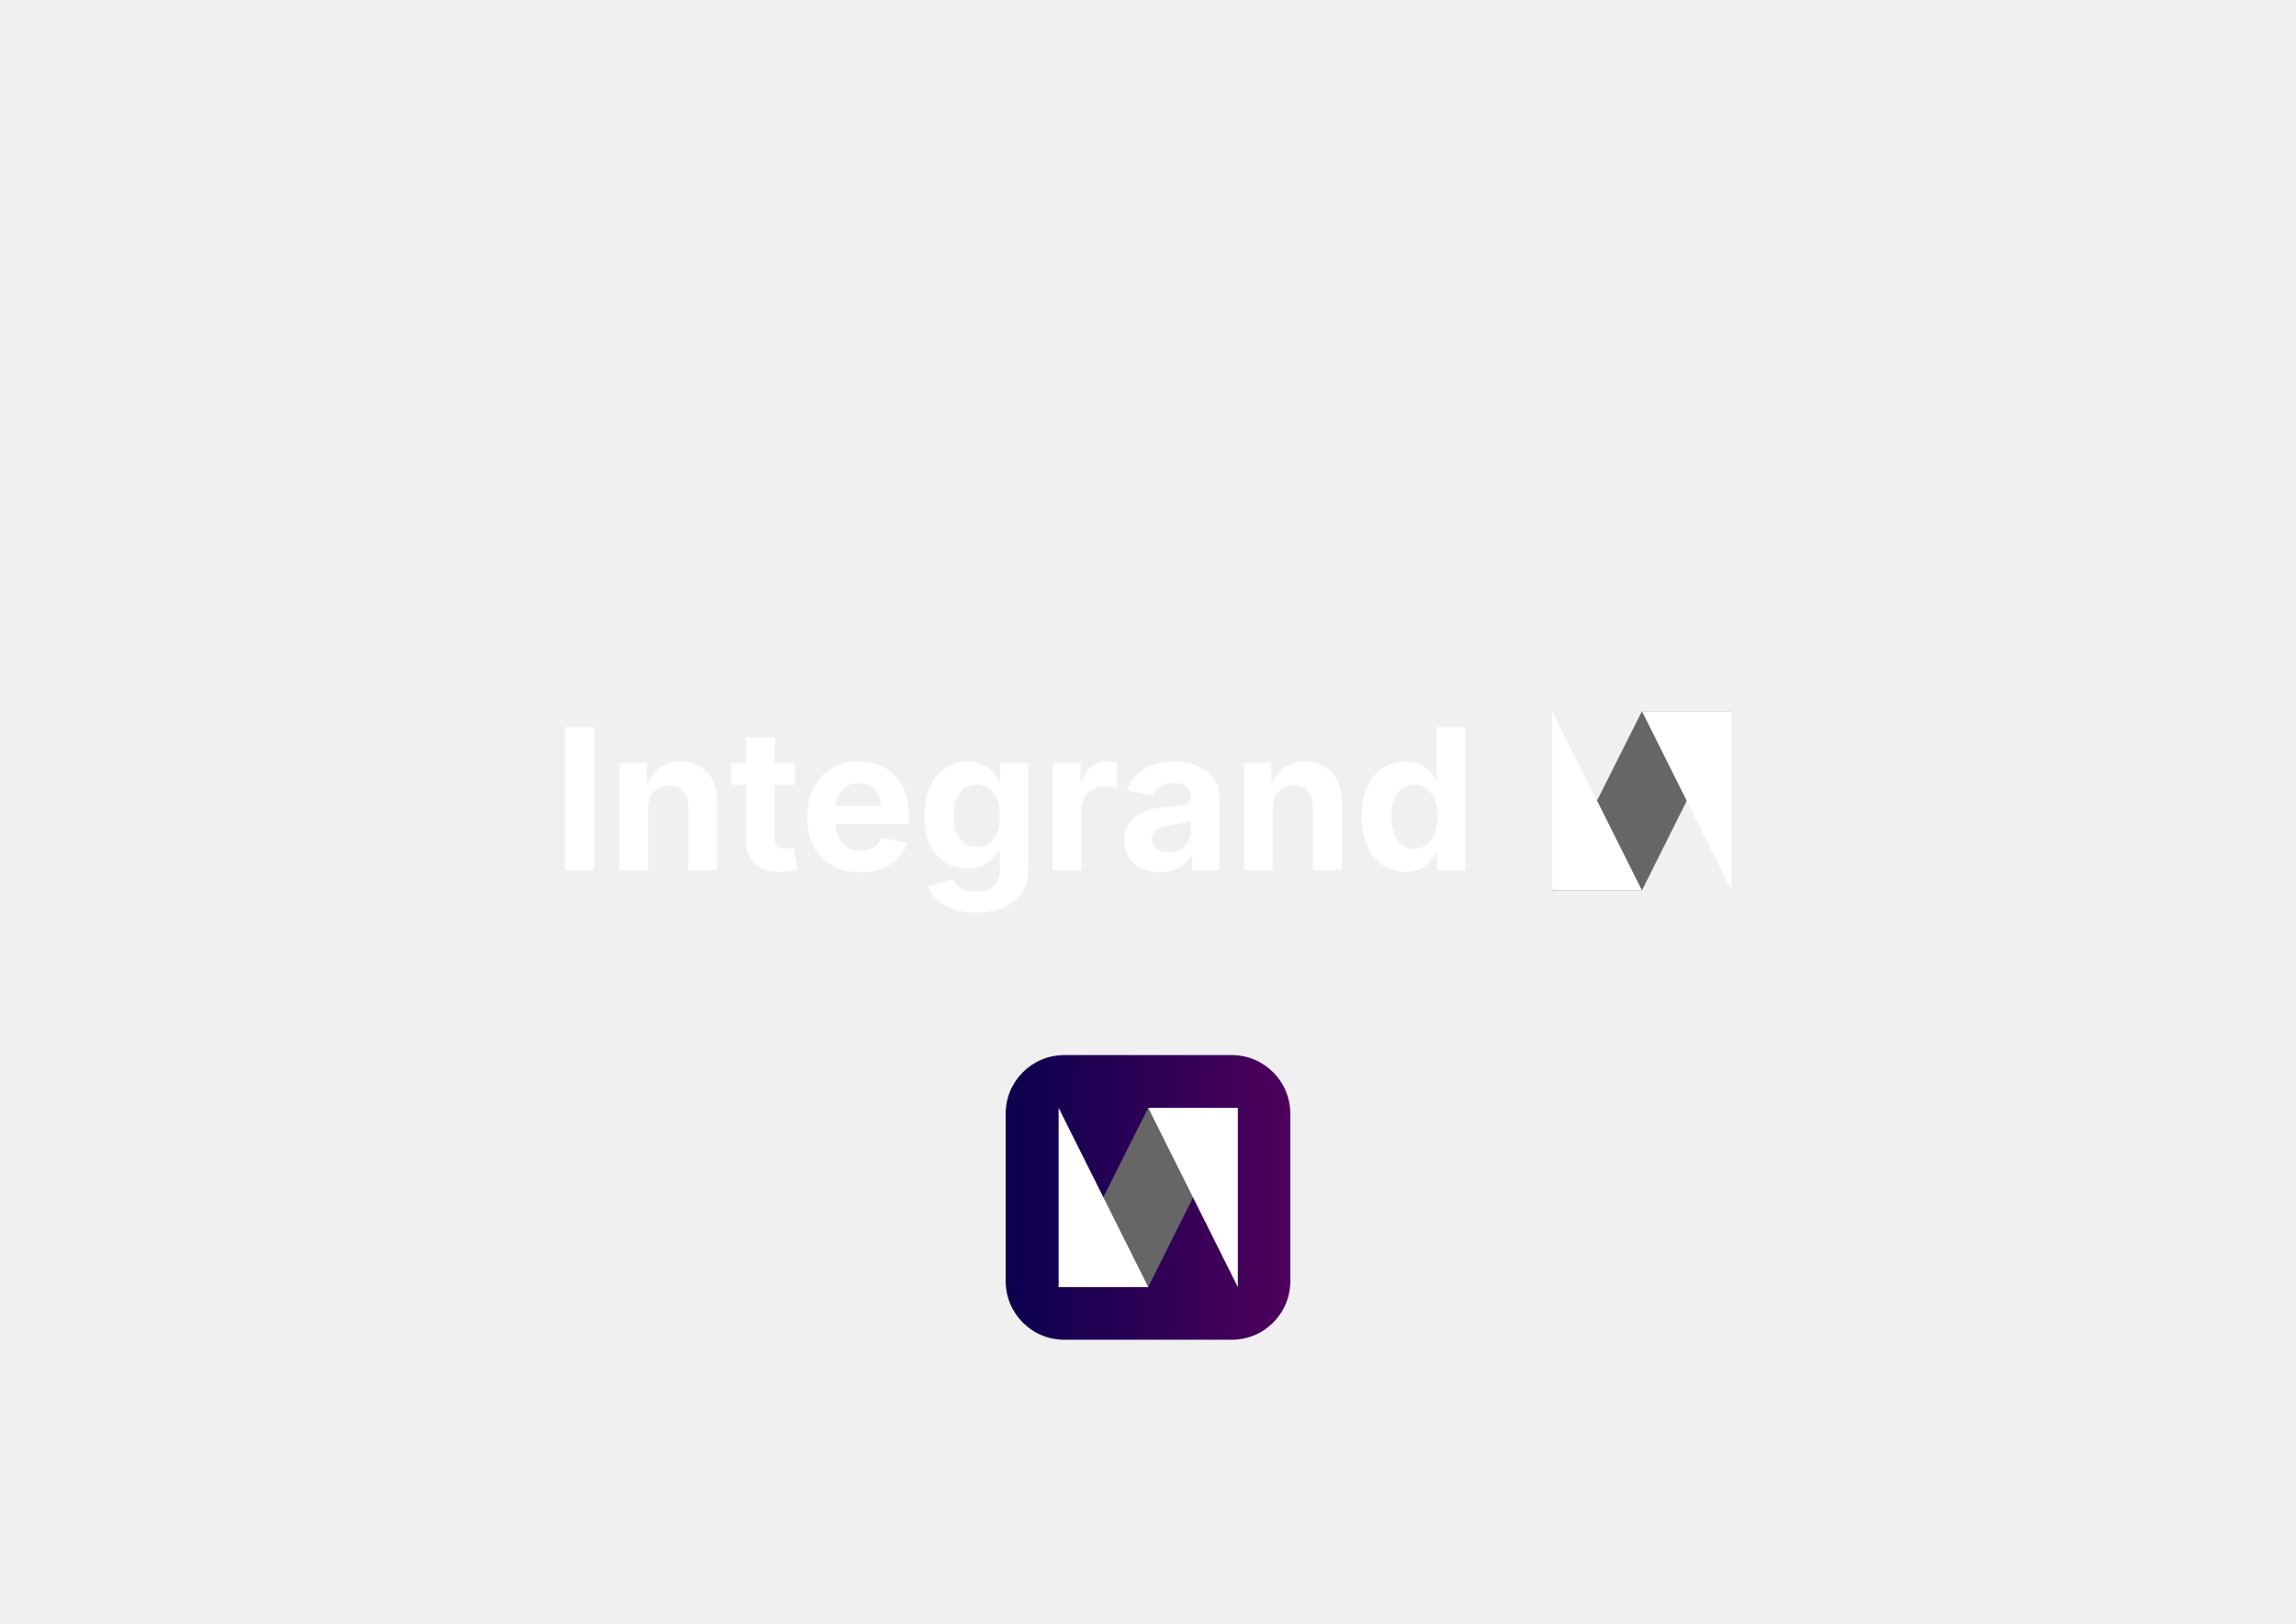
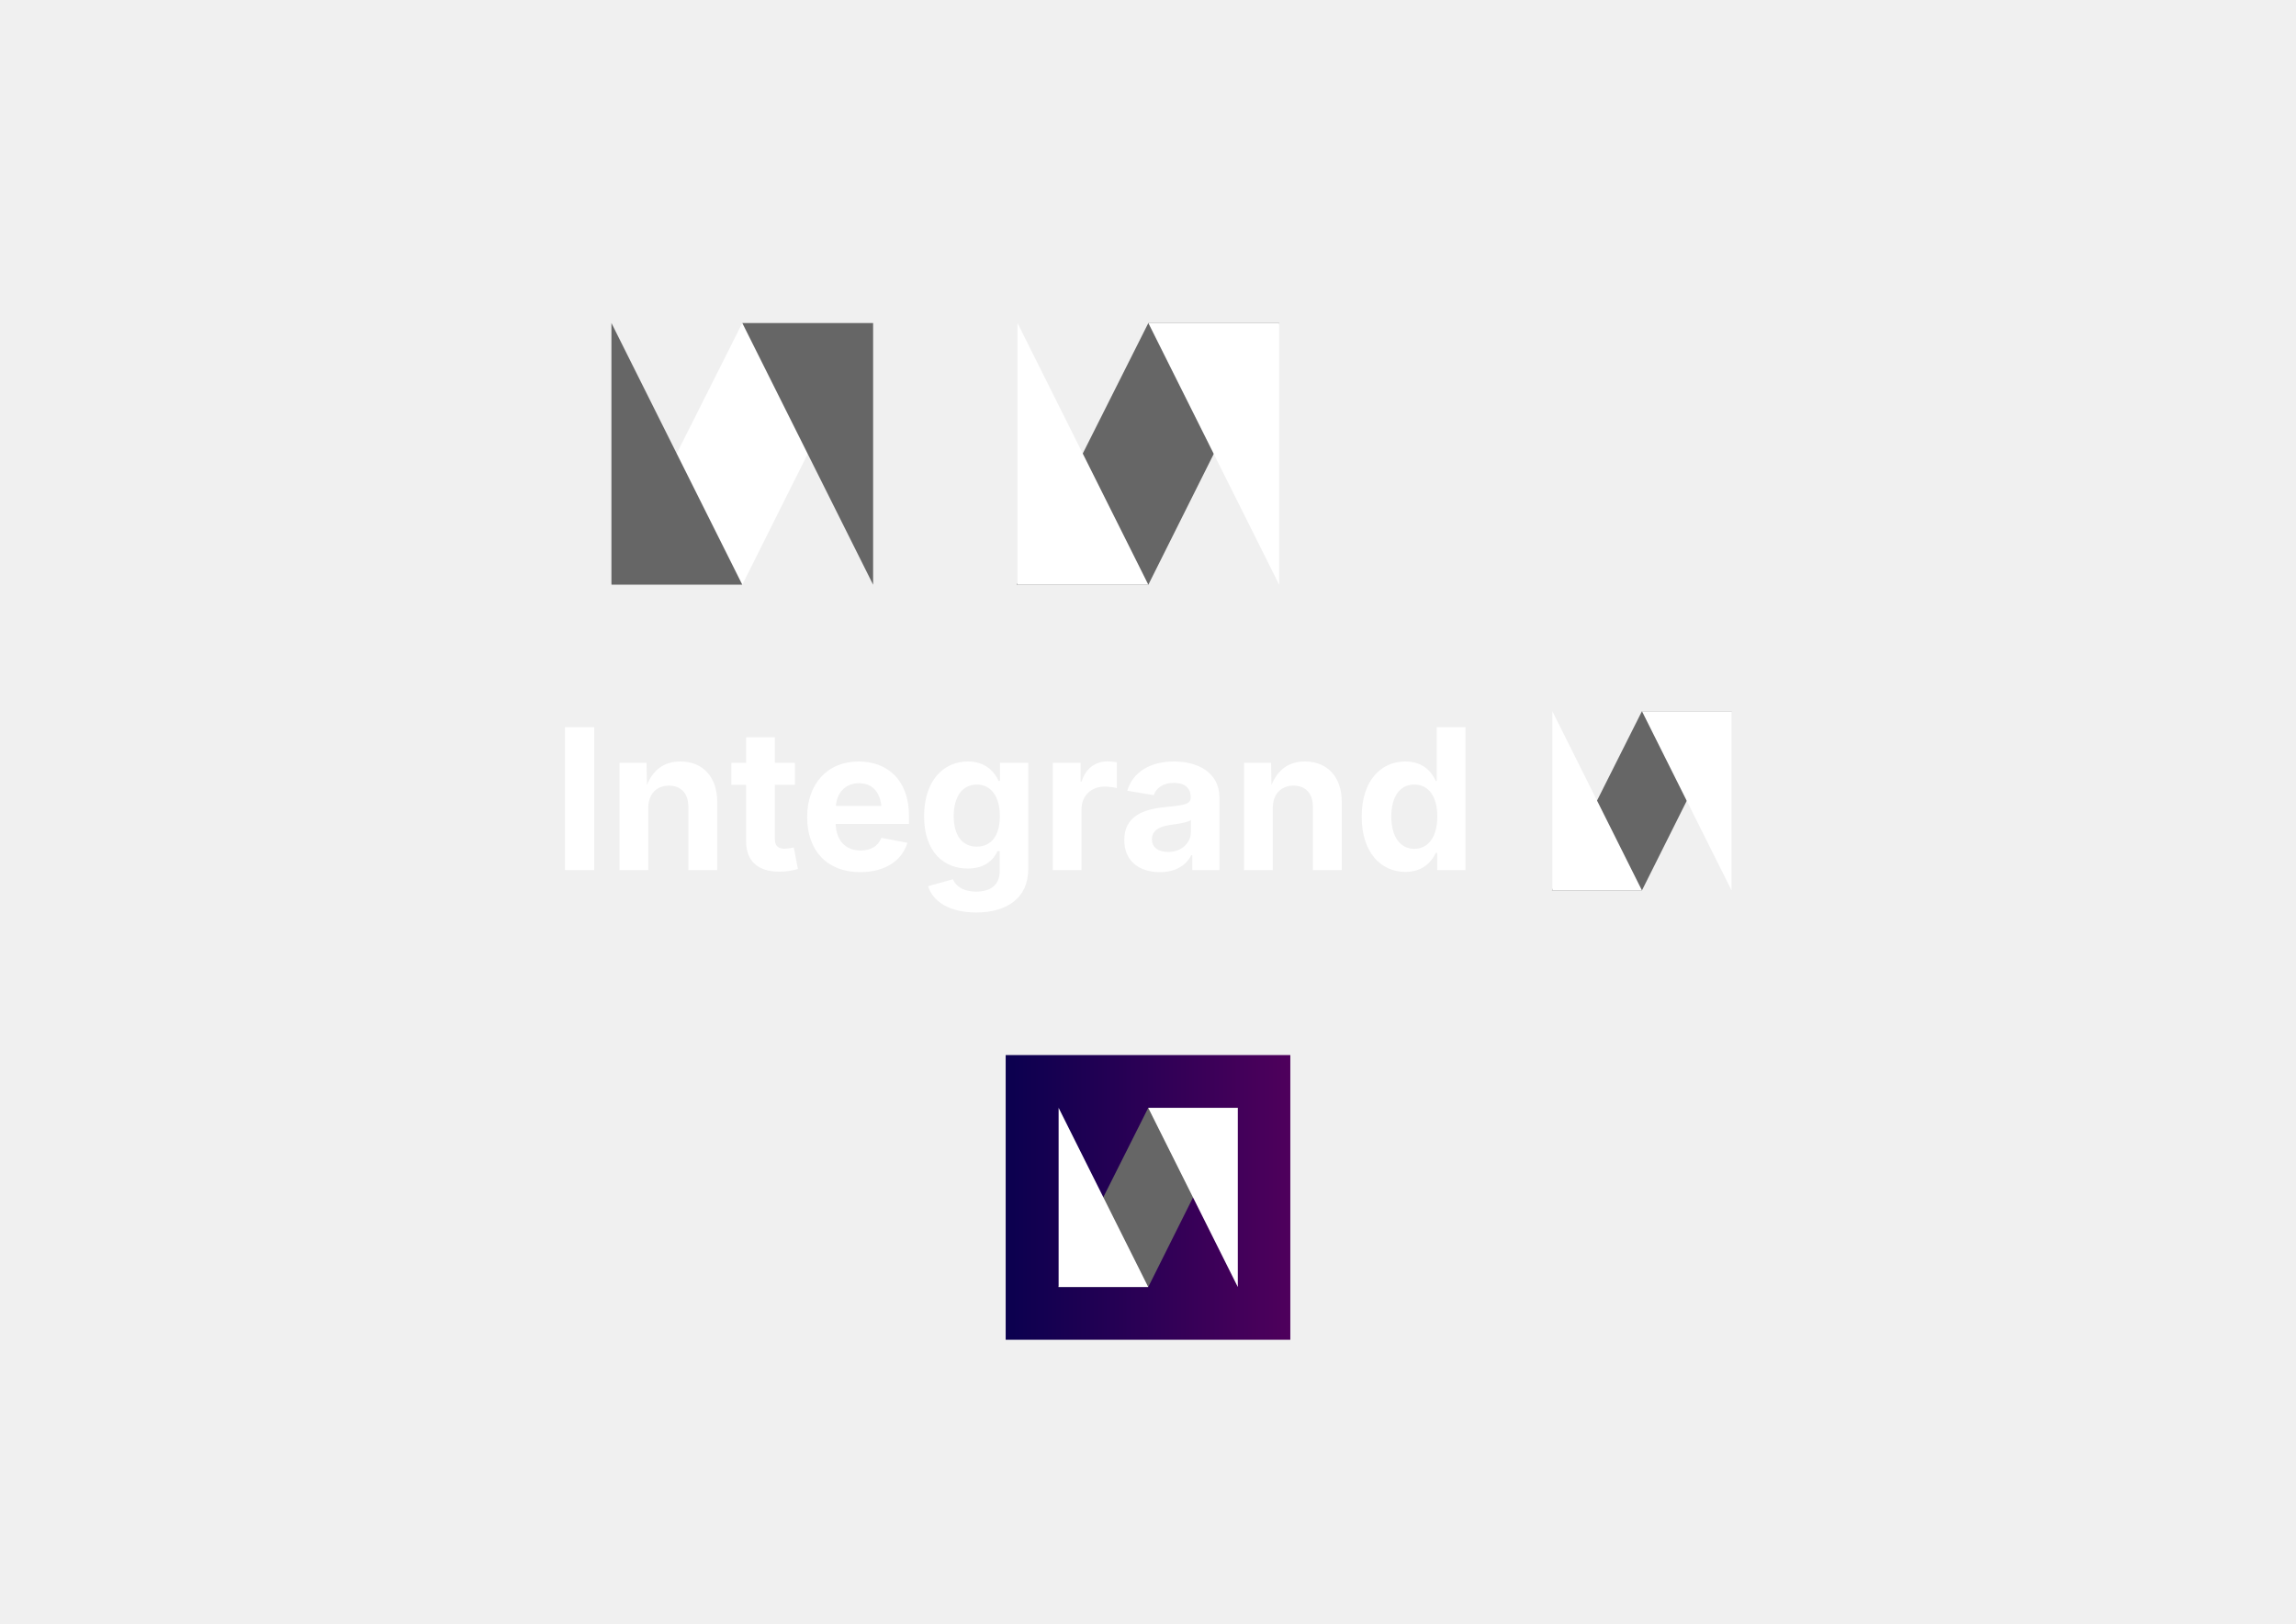
<svg xmlns="http://www.w3.org/2000/svg" xmlns:xlink="http://www.w3.org/1999/xlink" width="297mm" height="210mm" viewBox="0 0 297 210" version="1.1" id="svg5" xml:space="preserve">
  <defs id="defs2">
    <linearGradient id="linearGradient4597">
      <stop style="stop-color:#0a004f;stop-opacity:1;" offset="0" id="stop4595" />
      <stop style="stop-color:#4f005c;stop-opacity:1;" offset="1" id="stop4593" />
    </linearGradient>
    <linearGradient xlink:href="#linearGradient4597" id="linearGradient4599" x1="165.991" y1="143.875" x2="192.132" y2="143.875" gradientUnits="userSpaceOnUse" gradientTransform="translate(48.3795,-38.4659)" />
    <linearGradient xlink:href="#linearGradient4597" id="linearGradient4599-2" x1="165.991" y1="143.875" x2="192.132" y2="143.875" gradientUnits="userSpaceOnUse" gradientTransform="translate(48.3795,-38.4659)" />
  </defs>
  <g id="layer1">
-     <path style="display:none;fill:#ffffff;fill-opacity:1;stroke:none;stroke-width:0;stroke-opacity:0" d="M 212.811,93.022 V 105 h 8.018 v -7.114 h 5.345 v 16.036" id="path1246" />
-     <path style="display:none;fill:#ffffff;fill-opacity:1;stroke:none;stroke-width:0;stroke-opacity:0" d="m 165.78,56.937 h 7.35 v -6.013 h -11.359 v 19.043 h -8.686 v -4.343 h 5.011" id="path1259" />
-     <path style="display:none;fill:#ffffff;fill-opacity:1;stroke:none;stroke-width:0;stroke-opacity:0" d="m 224.777,72.804 1.713,-2.038 1.754,2.038 v -3.51 h -7.247 v 15.195 h -7.088 v -3.062 l 1.655,1.89 1.772,-1.89" id="path1261" />
-     <path style="display:none;fill:#ffffff;stroke-width:0;stroke-opacity:0" d="m 210.75,73.919 c 0.384,0.629 0.659,1.592 -0.397,1.129 -1.057,-0.463 -3.446,-2.351 -5.246,-0.22 -1.8,2.131 -3.01,8.281 -4.204,10.278 -1.195,1.996 -2.374,-0.161 -2.963,-0.156 -0.59,0.005 -0.59,2.172 0.605,3.246 1.195,1.074 3.584,1.054 4.778,-1.79 1.194,-2.844 1.194,-8.511 2.005,-11.267 0.811,-2.755 2.432,-2.598 3.489,-2.371 1.057,0.226 1.549,0.522 1.933,1.151 z" id="path904" />
-     <path style="display:none;fill:#ffffff;stroke-width:0;stroke-opacity:0" d="m 238.554,132.124 h -8.939 l 0.136,14.939 -9.075,0.295 0.116,-15.234 8.854,14.939" id="path1079" />
-     <path style="display:none;fill:#ffffff;stroke-width:0.058" d="m 176.35,85.464 c -0.749,-0.413 -0.819,-1.178 -0.149,-1.63 0.385,-0.259 0.848,-0.121 1.139,0.34 0.135,0.213 0.15,0.286 0.123,0.581 -0.017,0.186 -0.011,0.337 0.012,0.337 0.092,0 0.588,-0.366 0.758,-0.56 0.216,-0.246 0.447,-0.728 0.578,-1.206 0.069,-0.25 0.236,-1.442 0.378,-2.693 0.049,-0.43 0.115,-0.99 0.146,-1.245 0.032,-0.255 0.083,-0.867 0.115,-1.361 0.113,-1.765 0.236,-3.092 0.457,-4.952 0.107,-0.899 0.33,-1.999 0.524,-2.577 0.199,-0.595 0.508,-1.092 0.943,-1.516 0.542,-0.529 0.914,-0.707 1.534,-0.734 0.429,-0.018 0.503,-0.005 0.733,0.13 0.514,0.301 0.653,0.847 0.329,1.294 -0.197,0.272 -0.599,0.458 -0.853,0.395 -0.452,-0.114 -0.756,-0.59 -0.691,-1.083 0.043,-0.325 0.01,-0.341 -0.301,-0.145 -0.701,0.443 -1.071,1.25 -1.227,2.684 -0.149,1.363 -0.181,1.643 -0.234,2.073 -0.032,0.255 -0.084,0.828 -0.116,1.274 -0.032,0.446 -0.097,1.202 -0.144,1.68 -0.047,0.478 -0.111,1.168 -0.143,1.535 -0.032,0.366 -0.084,0.875 -0.115,1.129 -0.032,0.255 -0.1,0.802 -0.151,1.216 -0.309,2.506 -0.616,3.442 -1.392,4.256 -0.581,0.608 -0.96,0.808 -1.6,0.846 -0.376,0.022 -0.516,0.008 -0.653,-0.068 z" id="path1753" />
-     <path style="display:none;fill:#ffffff;stroke-width:0.057" d="m 153.014,87.926 c -0.106,-0.159 -0.077,-0.483 0.08,-0.894 0.287,-0.754 0.752,-1.32 1.237,-1.506 0.316,-0.121 0.817,-0.108 1.044,0.026 0.088,0.052 0.204,0.078 0.29,0.064 0.079,-0.012 0.152,-0.011 0.161,0.002 0.009,0.014 -0.168,0.42 -0.392,0.902 -0.668,1.433 -0.691,1.556 -0.258,1.375 0.268,-0.112 0.291,-0.114 0.27,-0.018 -0.034,0.149 -0.914,0.479 -1.049,0.393 -0.096,-0.061 -0.018,-0.44 0.17,-0.818 0.079,-0.16 0.139,-0.298 0.133,-0.307 -0.006,-0.009 -0.162,0.109 -0.348,0.262 -0.342,0.282 -1.056,0.663 -1.193,0.635 -0.041,-0.008 -0.106,-0.062 -0.143,-0.119 z m 0.839,-0.395 c 0.747,-0.452 1.296,-1.073 1.399,-1.581 0.03,-0.148 0.013,-0.167 -0.222,-0.253 -0.33,-0.12 -0.594,-0.044 -0.893,0.255 -0.396,0.396 -0.822,1.323 -0.738,1.605 0.056,0.186 0.108,0.183 0.454,-0.026 z m -5.244,-0.827 c -0.383,-0.199 -0.556,-0.531 -0.536,-1.025 0.008,-0.196 0.029,-0.238 0.137,-0.27 0.108,-0.033 0.129,-0.018 0.139,0.096 0.04,0.453 0.425,0.891 0.861,0.979 0.701,0.142 1.326,-0.23 1.832,-1.089 0.458,-0.778 0.467,-0.814 1.892,-7.638 1.166,-5.583 1.354,-6.428 1.516,-6.814 0.514,-1.221 1.218,-1.892 2.152,-2.05 0.41,-0.069 1.331,0.053 1.613,0.214 0.423,0.241 0.658,1.136 0.325,1.236 -0.1,0.03 -0.129,-0.012 -0.214,-0.316 -0.131,-0.467 -0.32,-0.638 -0.811,-0.731 -0.882,-0.168 -1.568,0.378 -2.173,1.731 -0.233,0.522 -0.252,0.602 -1.574,6.929 -1.183,5.661 -1.36,6.454 -1.529,6.858 -0.378,0.904 -0.819,1.501 -1.322,1.79 -0.612,0.351 -1.735,0.4 -2.309,0.101 z m 11.25,-14.921 c -0.229,-0.122 -0.329,-0.294 -0.289,-0.494 0.02,-0.098 0.321,-0.869 0.669,-1.714 0.348,-0.845 0.644,-1.59 0.658,-1.656 0.026,-0.13 -0.06,-0.209 -0.275,-0.252 -0.253,-0.051 -0.12,-0.112 0.28,-0.128 0.219,-0.009 0.442,-0.024 0.497,-0.034 0.058,-0.011 0.104,0.016 0.112,0.063 0.007,0.045 -0.2,0.563 -0.46,1.153 -0.261,0.589 -0.476,1.08 -0.478,1.091 -0.002,0.011 0.153,-0.07 0.344,-0.18 0.488,-0.28 1.086,-0.434 1.268,-0.325 0.198,0.118 0.196,0.425 -0.007,1.016 -0.429,1.243 -1.483,1.908 -2.317,1.462 z m 0.99,-0.223 c 0.287,-0.184 0.66,-0.678 0.861,-1.142 0.386,-0.892 0.057,-1.156 -0.763,-0.612 -0.353,0.234 -0.448,0.332 -0.613,0.635 -0.193,0.354 -0.338,0.872 -0.282,1.006 0.114,0.274 0.467,0.323 0.798,0.112 z" id="path1874" />
-     <path style="display:none;fill:#ffffff;stroke:#ffffff;stroke-width:1" d="m 121.009,91.322 c 0,-0.047 0.466,-1.638 0.709,-2.422 0.144,-0.464 0.262,-0.857 0.262,-0.873 0,-0.015 -0.454,0.425 -1.009,0.98 -0.555,0.554 -1.009,0.983 -1.009,0.953 0,-0.03 0.476,-0.534 1.059,-1.12 l 1.059,-1.066 0.179,-0.523 c 1.071,-3.126 2.26,-5.545 3.534,-7.191 0.381,-0.492 1.135,-1.255 1.562,-1.582 1.124,-0.858 2.228,-1.254 3.841,-1.376 l 0.568,-0.043 -0.326,-0.083 c -3.159,-0.808 -6.322,-4.4 -9.456,-10.737 -0.683,-1.382 -0.868,-1.793 -0.805,-1.793 0.03,0 0.121,0.149 0.211,0.346 0.293,0.64 1.445,2.918 1.791,3.54 1.982,3.565 3.923,6.005 5.894,7.409 1.109,0.79 2.388,1.275 3.421,1.298 l 0.328,0.007 5.32,-5.319 5.32,-5.319 0.202,-0.635 c 0.111,-0.349 0.249,-0.791 0.306,-0.981 0.06,-0.2 0.124,-0.346 0.151,-0.346 0.064,0 0.069,-0.027 -0.121,0.588 -0.093,0.299 -0.163,0.55 -0.155,0.557 0.007,0.007 0.133,-0.243 0.28,-0.556 0.147,-0.313 0.292,-0.575 0.323,-0.582 0.061,-0.013 0.017,0.09 -0.461,1.092 -0.146,0.306 -0.261,0.562 -0.255,0.568 0.006,0.006 0.389,-0.366 0.85,-0.828 0.461,-0.462 0.863,-0.839 0.894,-0.839 0.03,0 -0.392,0.45 -0.938,0.999 l -0.994,0.999 -0.103,0.318 c -0.057,0.175 -0.217,0.629 -0.355,1.009 -1.772,4.861 -3.69,7.634 -6.032,8.724 -0.946,0.44 -1.81,0.608 -3.287,0.64 l -0.934,0.02 -5.332,5.328 -5.332,5.328 -0.186,0.581 c -0.242,0.756 -0.677,2.208 -0.787,2.624 -0.054,0.207 -0.105,0.327 -0.136,0.327 -0.028,0 -0.05,-0.009 -0.05,-0.021 z m 11.648,-14.157 c -0.038,-0.038 -1.779,0.053 -2.197,0.114 -1.948,0.288 -3.454,1.276 -4.838,3.174 -1.114,1.528 -2.234,3.845 -3.195,6.612 -0.079,0.226 -0.154,0.445 -0.169,0.486 -0.015,0.041 2.325,-2.274 5.198,-5.144 2.873,-2.87 5.214,-5.229 5.201,-5.242 z m 1.176,-0.206 c 2.702,-0.513 5.426,-3.125 8.159,-7.824 0.482,-0.829 1.35,-2.447 1.312,-2.447 -0.007,0 -2.341,2.328 -5.186,5.174 l -5.174,5.174 0.243,-7e-5 c 0.134,-3e-5 0.424,-0.035 0.646,-0.077 z m 1.042,0.021 c 1.178,-0.138 2.083,-0.457 2.961,-1.046 1.682,-1.127 3.141,-3.243 4.515,-6.546 0.326,-0.784 0.821,-2.103 0.798,-2.126 -0.009,-0.009 -0.088,0.123 -0.176,0.293 -0.811,1.566 -1.988,3.474 -2.898,4.699 -1.933,2.601 -3.776,4.106 -5.737,4.686 l -0.31,0.092 0.187,0.002 c 0.103,0.001 0.4,-0.023 0.661,-0.053 z m 8.323,-9.788 c 0,-0.01 -0.008,-0.019 -0.019,-0.019 -0.01,0 -0.019,0.008 -0.019,0.019 0,0.01 0.008,0.019 0.019,0.019 0.01,0 0.019,-0.008 0.019,-0.019 z m 0.635,-1.532 c 0,-0.01 -0.008,-0.019 -0.019,-0.019 -0.01,0 -0.019,0.008 -0.019,0.019 0,0.01 0.008,0.019 0.019,0.019 0.01,0 0.019,-0.008 0.019,-0.019 z" id="path2020" />
-     <g id="g4892" transform="matrix(1.575283,0,0,1.575283,-56.34485,-121.2558)" style="display:none">
-       <path id="path4884" style="display:none;fill:#ffffff;stroke-width:0.25;stroke-opacity:0.5" d="m 184.605,143.395 v 5.653 h -3.038 z" />
-       <circle style="display:none;fill:#ffffff;fill-opacity:1;stroke:none;stroke-width:0.159;stroke-opacity:0.5" id="path4922" cx="183.484" cy="147.927" r="1.121" />
+     <g id="g9936">
+       <path style="display:none;fill:#ffffff;fill-opacity:1;stroke:none;stroke-width:0;stroke-opacity:0" d="M 212.811,93.022 V 105 h 8.018 v -7.114 h 5.345 v 16.036" id="path1246" />
+       <path style="display:none;fill:#ffffff;fill-opacity:1;stroke:none;stroke-width:0;stroke-opacity:0" d="m 165.78,56.937 h 7.35 v -6.013 h -11.359 v 19.043 h -8.686 v -4.343 h 5.011" id="path1259" />
+       <path style="display:none;fill:#ffffff;fill-opacity:1;stroke:none;stroke-width:0;stroke-opacity:0" d="m 224.777,72.804 1.713,-2.038 1.754,2.038 v -3.51 h -7.247 v 15.195 h -7.088 v -3.062 l 1.655,1.89 1.772,-1.89" id="path1261" />
+       <path style="display:none;fill:#ffffff;stroke-width:0;stroke-opacity:0" d="m 210.75,73.919 c 0.384,0.629 0.659,1.592 -0.397,1.129 -1.057,-0.463 -3.446,-2.351 -5.246,-0.22 -1.8,2.131 -3.01,8.281 -4.204,10.278 -1.195,1.996 -2.374,-0.161 -2.963,-0.156 -0.59,0.005 -0.59,2.172 0.605,3.246 1.195,1.074 3.584,1.054 4.778,-1.79 1.194,-2.844 1.194,-8.511 2.005,-11.267 0.811,-2.755 2.432,-2.598 3.489,-2.371 1.057,0.226 1.549,0.522 1.933,1.151 z" id="path904" />
+       <path style="display:none;fill:#ffffff;stroke-width:0;stroke-opacity:0" d="m 238.554,132.124 h -8.939 l 0.136,14.939 -9.075,0.295 0.116,-15.234 8.854,14.939" id="path1079" />
+       <path style="display:none;fill:#ffffff;stroke-width:0.058" d="m 176.35,85.464 c -0.749,-0.413 -0.819,-1.178 -0.149,-1.63 0.385,-0.259 0.848,-0.121 1.139,0.34 0.135,0.213 0.15,0.286 0.123,0.581 -0.017,0.186 -0.011,0.337 0.012,0.337 0.092,0 0.588,-0.366 0.758,-0.56 0.216,-0.246 0.447,-0.728 0.578,-1.206 0.069,-0.25 0.236,-1.442 0.378,-2.693 0.049,-0.43 0.115,-0.99 0.146,-1.245 0.032,-0.255 0.083,-0.867 0.115,-1.361 0.113,-1.765 0.236,-3.092 0.457,-4.952 0.107,-0.899 0.33,-1.999 0.524,-2.577 0.199,-0.595 0.508,-1.092 0.943,-1.516 0.542,-0.529 0.914,-0.707 1.534,-0.734 0.429,-0.018 0.503,-0.005 0.733,0.13 0.514,0.301 0.653,0.847 0.329,1.294 -0.197,0.272 -0.599,0.458 -0.853,0.395 -0.452,-0.114 -0.756,-0.59 -0.691,-1.083 0.043,-0.325 0.01,-0.341 -0.301,-0.145 -0.701,0.443 -1.071,1.25 -1.227,2.684 -0.149,1.363 -0.181,1.643 -0.234,2.073 -0.032,0.255 -0.084,0.828 -0.116,1.274 -0.032,0.446 -0.097,1.202 -0.144,1.68 -0.047,0.478 -0.111,1.168 -0.143,1.535 -0.032,0.366 -0.084,0.875 -0.115,1.129 -0.032,0.255 -0.1,0.802 -0.151,1.216 -0.309,2.506 -0.616,3.442 -1.392,4.256 -0.581,0.608 -0.96,0.808 -1.6,0.846 -0.376,0.022 -0.516,0.008 -0.653,-0.068 z" id="path1753" />
+       <path style="display:none;fill:#ffffff;stroke-width:0.057" d="m 153.014,87.926 c -0.106,-0.159 -0.077,-0.483 0.08,-0.894 0.287,-0.754 0.752,-1.32 1.237,-1.506 0.316,-0.121 0.817,-0.108 1.044,0.026 0.088,0.052 0.204,0.078 0.29,0.064 0.079,-0.012 0.152,-0.011 0.161,0.002 0.009,0.014 -0.168,0.42 -0.392,0.902 -0.668,1.433 -0.691,1.556 -0.258,1.375 0.268,-0.112 0.291,-0.114 0.27,-0.018 -0.034,0.149 -0.914,0.479 -1.049,0.393 -0.096,-0.061 -0.018,-0.44 0.17,-0.818 0.079,-0.16 0.139,-0.298 0.133,-0.307 -0.006,-0.009 -0.162,0.109 -0.348,0.262 -0.342,0.282 -1.056,0.663 -1.193,0.635 -0.041,-0.008 -0.106,-0.062 -0.143,-0.119 z m 0.839,-0.395 c 0.747,-0.452 1.296,-1.073 1.399,-1.581 0.03,-0.148 0.013,-0.167 -0.222,-0.253 -0.33,-0.12 -0.594,-0.044 -0.893,0.255 -0.396,0.396 -0.822,1.323 -0.738,1.605 0.056,0.186 0.108,0.183 0.454,-0.026 z m -5.244,-0.827 c -0.383,-0.199 -0.556,-0.531 -0.536,-1.025 0.008,-0.196 0.029,-0.238 0.137,-0.27 0.108,-0.033 0.129,-0.018 0.139,0.096 0.04,0.453 0.425,0.891 0.861,0.979 0.701,0.142 1.326,-0.23 1.832,-1.089 0.458,-0.778 0.467,-0.814 1.892,-7.638 1.166,-5.583 1.354,-6.428 1.516,-6.814 0.514,-1.221 1.218,-1.892 2.152,-2.05 0.41,-0.069 1.331,0.053 1.613,0.214 0.423,0.241 0.658,1.136 0.325,1.236 -0.1,0.03 -0.129,-0.012 -0.214,-0.316 -0.131,-0.467 -0.32,-0.638 -0.811,-0.731 -0.882,-0.168 -1.568,0.378 -2.173,1.731 -0.233,0.522 -0.252,0.602 -1.574,6.929 -1.183,5.661 -1.36,6.454 -1.529,6.858 -0.378,0.904 -0.819,1.501 -1.322,1.79 -0.612,0.351 -1.735,0.4 -2.309,0.101 z m 11.25,-14.921 c -0.229,-0.122 -0.329,-0.294 -0.289,-0.494 0.02,-0.098 0.321,-0.869 0.669,-1.714 0.348,-0.845 0.644,-1.59 0.658,-1.656 0.026,-0.13 -0.06,-0.209 -0.275,-0.252 -0.253,-0.051 -0.12,-0.112 0.28,-0.128 0.219,-0.009 0.442,-0.024 0.497,-0.034 0.058,-0.011 0.104,0.016 0.112,0.063 0.007,0.045 -0.2,0.563 -0.46,1.153 -0.261,0.589 -0.476,1.08 -0.478,1.091 -0.002,0.011 0.153,-0.07 0.344,-0.18 0.488,-0.28 1.086,-0.434 1.268,-0.325 0.198,0.118 0.196,0.425 -0.007,1.016 -0.429,1.243 -1.483,1.908 -2.317,1.462 z m 0.99,-0.223 c 0.287,-0.184 0.66,-0.678 0.861,-1.142 0.386,-0.892 0.057,-1.156 -0.763,-0.612 -0.353,0.234 -0.448,0.332 -0.613,0.635 -0.193,0.354 -0.338,0.872 -0.282,1.006 0.114,0.274 0.467,0.323 0.798,0.112 z" id="path1874" />
+       <path style="display:none;fill:#ffffff;stroke:#ffffff;stroke-width:1" d="m 121.009,91.322 c 0,-0.047 0.466,-1.638 0.709,-2.422 0.144,-0.464 0.262,-0.857 0.262,-0.873 0,-0.015 -0.454,0.425 -1.009,0.98 -0.555,0.554 -1.009,0.983 -1.009,0.953 0,-0.03 0.476,-0.534 1.059,-1.12 l 1.059,-1.066 0.179,-0.523 c 1.071,-3.126 2.26,-5.545 3.534,-7.191 0.381,-0.492 1.135,-1.255 1.562,-1.582 1.124,-0.858 2.228,-1.254 3.841,-1.376 l 0.568,-0.043 -0.326,-0.083 c -3.159,-0.808 -6.322,-4.4 -9.456,-10.737 -0.683,-1.382 -0.868,-1.793 -0.805,-1.793 0.03,0 0.121,0.149 0.211,0.346 0.293,0.64 1.445,2.918 1.791,3.54 1.982,3.565 3.923,6.005 5.894,7.409 1.109,0.79 2.388,1.275 3.421,1.298 l 0.328,0.007 5.32,-5.319 5.32,-5.319 0.202,-0.635 c 0.111,-0.349 0.249,-0.791 0.306,-0.981 0.06,-0.2 0.124,-0.346 0.151,-0.346 0.064,0 0.069,-0.027 -0.121,0.588 -0.093,0.299 -0.163,0.55 -0.155,0.557 0.007,0.007 0.133,-0.243 0.28,-0.556 0.147,-0.313 0.292,-0.575 0.323,-0.582 0.061,-0.013 0.017,0.09 -0.461,1.092 -0.146,0.306 -0.261,0.562 -0.255,0.568 0.006,0.006 0.389,-0.366 0.85,-0.828 0.461,-0.462 0.863,-0.839 0.894,-0.839 0.03,0 -0.392,0.45 -0.938,0.999 l -0.994,0.999 -0.103,0.318 c -0.057,0.175 -0.217,0.629 -0.355,1.009 -1.772,4.861 -3.69,7.634 -6.032,8.724 -0.946,0.44 -1.81,0.608 -3.287,0.64 l -0.934,0.02 -5.332,5.328 -5.332,5.328 -0.186,0.581 c -0.242,0.756 -0.677,2.208 -0.787,2.624 -0.054,0.207 -0.105,0.327 -0.136,0.327 -0.028,0 -0.05,-0.009 -0.05,-0.021 z m 11.648,-14.157 c -0.038,-0.038 -1.779,0.053 -2.197,0.114 -1.948,0.288 -3.454,1.276 -4.838,3.174 -1.114,1.528 -2.234,3.845 -3.195,6.612 -0.079,0.226 -0.154,0.445 -0.169,0.486 -0.015,0.041 2.325,-2.274 5.198,-5.144 2.873,-2.87 5.214,-5.229 5.201,-5.242 z m 1.176,-0.206 c 2.702,-0.513 5.426,-3.125 8.159,-7.824 0.482,-0.829 1.35,-2.447 1.312,-2.447 -0.007,0 -2.341,2.328 -5.186,5.174 l -5.174,5.174 0.243,-7e-5 c 0.134,-3e-5 0.424,-0.035 0.646,-0.077 z m 1.042,0.021 c 1.178,-0.138 2.083,-0.457 2.961,-1.046 1.682,-1.127 3.141,-3.243 4.515,-6.546 0.326,-0.784 0.821,-2.103 0.798,-2.126 -0.009,-0.009 -0.088,0.123 -0.176,0.293 -0.811,1.566 -1.988,3.474 -2.898,4.699 -1.933,2.601 -3.776,4.106 -5.737,4.686 l -0.31,0.092 0.187,0.002 c 0.103,0.001 0.4,-0.023 0.661,-0.053 z m 8.323,-9.788 c 0,-0.01 -0.008,-0.019 -0.019,-0.019 -0.01,0 -0.019,0.008 -0.019,0.019 0,0.01 0.008,0.019 0.019,0.019 0.01,0 0.019,-0.008 0.019,-0.019 z m 0.635,-1.532 c 0,-0.01 -0.008,-0.019 -0.019,-0.019 -0.01,0 -0.019,0.008 -0.019,0.019 0,0.01 0.008,0.019 0.019,0.019 0.01,0 0.019,-0.008 0.019,-0.019 z" id="path2020" />
+       <g id="g4892" transform="matrix(1.575283,0,0,1.575283,-56.34485,-121.2558)" style="display:none">
+         <path id="path4884" style="display:none;fill:#ffffff;stroke-width:0.25;stroke-opacity:0.5" d="m 184.605,143.395 v 5.653 h -3.038 z" />
+         <circle style="display:none;fill:#ffffff;fill-opacity:1;stroke:none;stroke-width:0.159;stroke-opacity:0.5" id="path4922" cx="183.484" cy="147.927" r="1.121" />
+       </g>
+     </g>
+     <g id="g5121-4-5-9" transform="matrix(3.271486,0,0,3.271486,-581.8133,-340.9619)" style="display:inline">
+       <path style="display:inline;fill:#ffffff;fill-opacity:1;stroke:none;stroke-width:0.159;stroke-opacity:0.5" d="m 207.215,116.992 h 5.173 l -5.173,10.346 h -5.2 z" id="path5594-7-1-3" transform="translate(-0.02009352)" />
+       <path id="path4773-4-7-0-8" style="display:inline;fill:#666666;fill-opacity:1;stroke-width:0.172;stroke-opacity:0.5" d="m 207.194,127.338 -2.587,-5.173 -2.587,-5.173 v 10.346 z" />
+       <path id="path4773-9-0-6-5" style="display:inline;fill:#666666;fill-opacity:1;stroke-width:0.172;stroke-opacity:0.5" d="m 207.194,116.992 5.173,10.346 v -10.346 z" />
    </g>
    <g id="g5673-2" transform="matrix(2.240184,0,0,2.240184,-315.6686,-118.8043)" style="display:inline">
-       <rect style="display:inline;fill:url(#linearGradient4599-2);fill-opacity:1;stroke:none;stroke-width:0.25;stroke-opacity:1" id="rect4566-5" width="25.891" height="25.891" x="214.495" y="92.463" ry="5.329" transform="matrix(0.6348066,0,0,0.6348066,62.82026,55.25059)" />
+       <rect style="display:inline;fill:url(#linearGradient4599-2);fill-opacity:1;stroke:none;stroke-width:0.25;stroke-opacity:1" id="rect4566-5" width="25.891" height="25.891" x="214.495" y="92.463" ry="0" transform="matrix(0.6348066,0,0,0.6348066,62.82026,55.25059)" />
      <g id="g5121-4" transform="translate(0.0200939)">
-         <path id="path4773-4-8-9" style="display:none;fill:#808080;fill-opacity:1;stroke-width:0.172;stroke-opacity:0.5" d="m 201.995,127.338 2.6,-5.173 2.6,-5.173 v 10.346 z" />
-         <path id="path4773-7" style="display:none;fill:#808080;fill-opacity:1;stroke-width:0.172;stroke-opacity:0.5" d="m 212.368,116.992 -5.173,10.346 v -10.346 z" />
        <path style="display:inline;fill:#666666;fill-opacity:1;stroke:none;stroke-width:0.159;stroke-opacity:0.5" d="m 207.215,116.992 h 5.173 l -5.173,10.346 h -5.2 z" id="path5594-7" transform="translate(-0.02009352)" />
        <path id="path4773-4-7" style="display:inline;fill:#ffffff;stroke-width:0.172;stroke-opacity:0.5" d="m 207.194,127.338 -2.587,-5.173 -2.587,-5.173 v 10.346 z" />
        <path id="path4773-9-0" style="display:inline;fill:#ffffff;fill-opacity:1;stroke-width:0.172;stroke-opacity:0.5" d="m 207.194,116.992 5.173,10.346 v -10.346 z" />
      </g>
    </g>
    <g id="g4824" transform="matrix(1.575283,0,0,1.575283,-119.8352,-88.59066)" style="display:inline">
-       <g id="g4828" style="display:inline">
-         <path id="path4773-2-2" style="display:none;fill:#ffffff;stroke-width:0.015;stroke-opacity:0.5" d="m 206.865,127.325 0.154,-0.291 0.154,-0.291 v 0.582 z" />
-       </g>
-       <g id="g5687" transform="translate(1.900242,0.3801686)" style="display:inline">
-         <text xml:space="preserve" style="font-style:normal;font-variant:normal;font-weight:bold;font-stretch:normal;font-size:25.4px;font-family:inter;-inkscape-font-specification:'inter Bold';display:inline;fill:#ffffff;stroke:#666666;stroke-width:1.27;stroke-opacity:0" x="88.22" y="111.494" id="text787" transform="matrix(0.6348066,0,0,0.6348066,63.50129,56.51796)">
-           <tspan id="tspan785" style="font-style:normal;font-variant:normal;font-weight:bold;font-stretch:normal;font-family:inter;-inkscape-font-specification:'inter Bold';fill:#ffffff;fill-opacity:1;stroke:none;stroke-width:0" x="88.22" y="111.494">Integrand</tspan>
-         </text>
-         <g id="g5673" transform="matrix(1.422083,0,0,1.422083,-85.67464,-52.12381)">
-           <rect style="display:none;fill:url(#linearGradient4599);fill-opacity:1;stroke:none;stroke-width:0.25;stroke-opacity:1" id="rect4566" width="25.891" height="25.891" x="214.495" y="92.463" ry="5.329" transform="matrix(0.6348066,0,0,0.6348066,62.82026,55.25059)" />
-           <g id="g5121" transform="translate(0.0200939)">
-             <path id="path4773-4-8" style="display:none;fill:#808080;fill-opacity:1;stroke-width:0.172;stroke-opacity:0.5" d="m 201.995,127.338 2.6,-5.173 2.6,-5.173 v 10.346 z" />
-             <path id="path4773" style="display:none;fill:#808080;fill-opacity:1;stroke-width:0.172;stroke-opacity:0.5" d="m 212.368,116.992 -5.173,10.346 v -10.346 z" />
-             <path style="display:inline;fill:#666666;fill-opacity:1;stroke:none;stroke-width:0.159;stroke-opacity:0.5" d="m 207.215,116.992 h 5.173 l -5.173,10.346 h -5.2 z" id="path5594" transform="translate(-0.02009352)" />
-             <path id="path4773-4" style="display:inline;fill:#ffffff;stroke-width:0.172;stroke-opacity:0.5" d="m 207.194,127.338 -2.587,-5.173 -2.587,-5.173 v 10.346 z" />
-             <path id="path4773-9" style="display:inline;fill:#ffffff;fill-opacity:1;stroke-width:0.172;stroke-opacity:0.5" d="m 207.194,116.992 5.173,10.346 v -10.346 z" />
-           </g>
+       <text xml:space="preserve" style="display:inline;font-style:normal;font-variant:normal;font-weight:bold;font-stretch:normal;font-size:25.4px;font-family:inter;-inkscape-font-specification:'inter Bold';fill:#ffffff;stroke:#666666;stroke-width:1.27;stroke-opacity:0" x="88.22" y="111.494" id="text787" transform="matrix(0.6348066,0,0,0.6348066,65.40153,56.89812)">
+         <tspan id="tspan785" style="font-style:normal;font-variant:normal;font-weight:bold;font-stretch:normal;font-family:inter;-inkscape-font-specification:'inter Bold';fill:#ffffff;fill-opacity:1;stroke:none;stroke-width:0" x="88.22" y="111.494">Integrand</tspan>
+       </text>
+       <g id="g5673" transform="matrix(1.422083,0,0,1.422083,-83.7744,-51.74364)" style="display:inline">
+         <rect style="display:none;fill:url(#linearGradient4599);fill-opacity:1;stroke:none;stroke-width:0.25;stroke-opacity:1" id="rect4566" width="25.891" height="25.891" x="214.495" y="92.463" ry="5.329" transform="matrix(0.6348066,0,0,0.6348066,62.82026,55.25059)" />
+         <g id="g5121" transform="translate(0.0200939)">
+           <path style="display:inline;fill:#666666;fill-opacity:1;stroke:none;stroke-width:0.159;stroke-opacity:0.5" d="m 207.215,116.992 h 5.173 l -5.173,10.346 h -5.2 z" id="path5594" transform="translate(-0.02009352)" />
+           <path id="path4773-4" style="display:inline;fill:#ffffff;stroke-width:0.172;stroke-opacity:0.5" d="m 207.194,127.338 -2.587,-5.173 -2.587,-5.173 v 10.346 z" />
+           <path id="path4773-9" style="display:inline;fill:#ffffff;fill-opacity:1;stroke-width:0.172;stroke-opacity:0.5" d="m 207.194,116.992 5.173,10.346 v -10.346 z" />
        </g>
      </g>
    </g>
+     <g id="g5121-4-5" transform="matrix(3.271486,0,0,3.271486,-529.2898,-340.9619)" style="display:inline">
+       <path style="display:inline;fill:#666666;fill-opacity:1;stroke:none;stroke-width:0.159;stroke-opacity:0.5" d="m 207.215,116.992 h 5.173 l -5.173,10.346 h -5.2 z" id="path5594-7-1" transform="translate(-0.02009352)" />
+       <path id="path4773-4-7-0" style="display:inline;fill:#ffffff;stroke-width:0.172;stroke-opacity:0.5" d="m 207.194,127.338 -2.587,-5.173 -2.587,-5.173 v 10.346 z" />
+       <path id="path4773-9-0-6" style="display:inline;fill:#ffffff;fill-opacity:1;stroke-width:0.172;stroke-opacity:0.5" d="m 207.194,116.992 5.173,10.346 v -10.346 z" />
+     </g>
  </g>
</svg>
